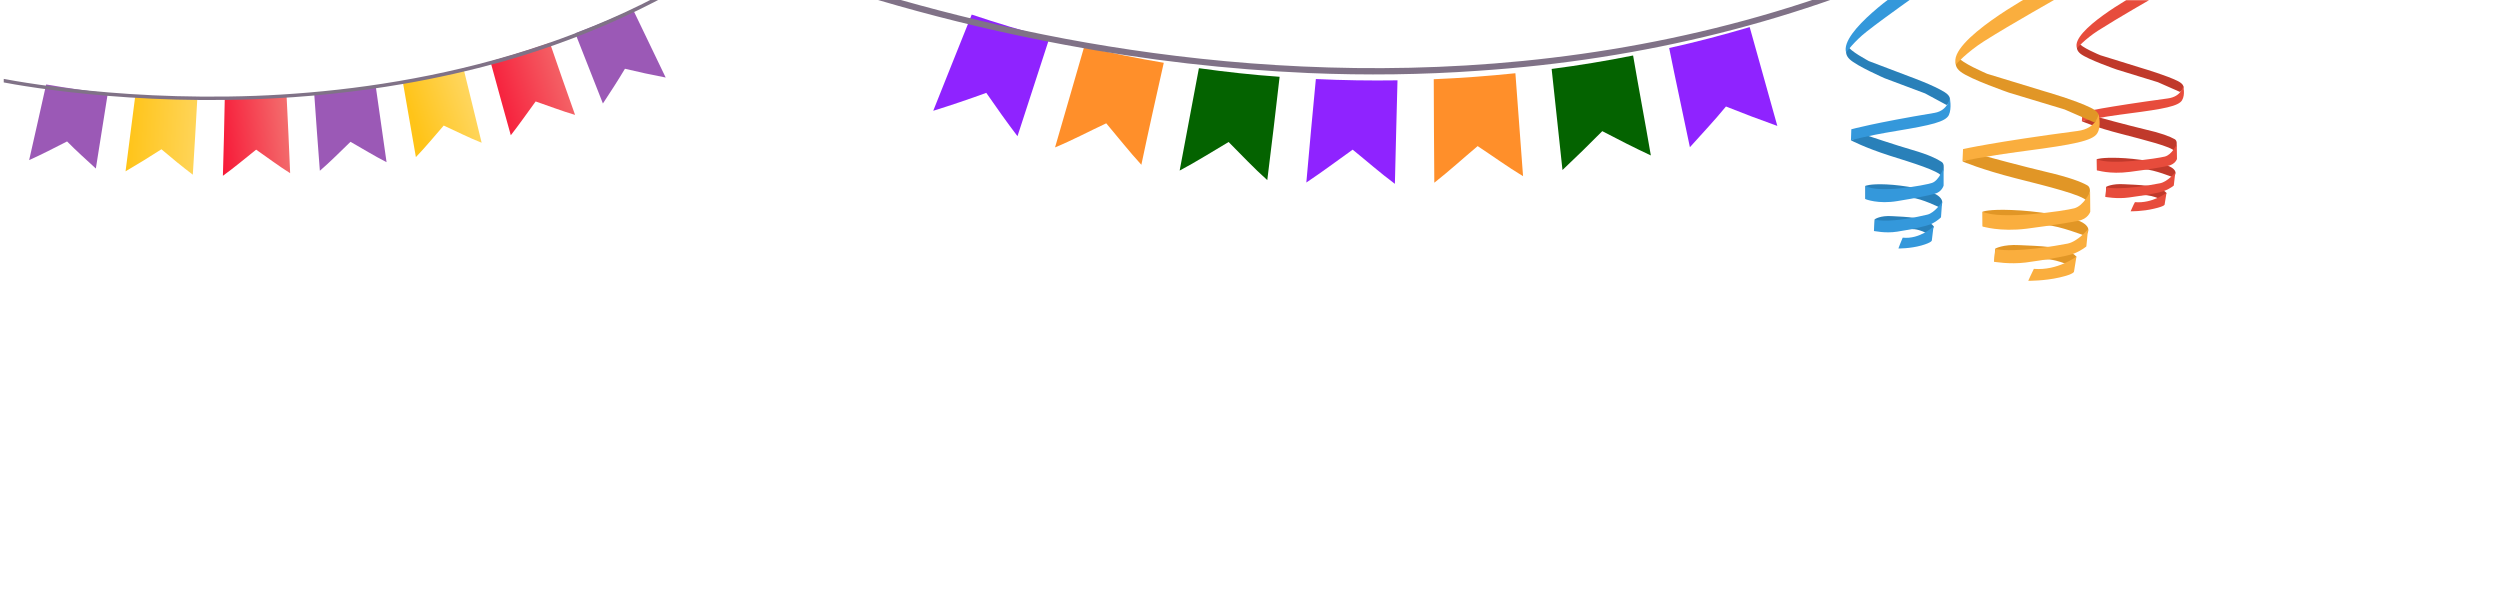
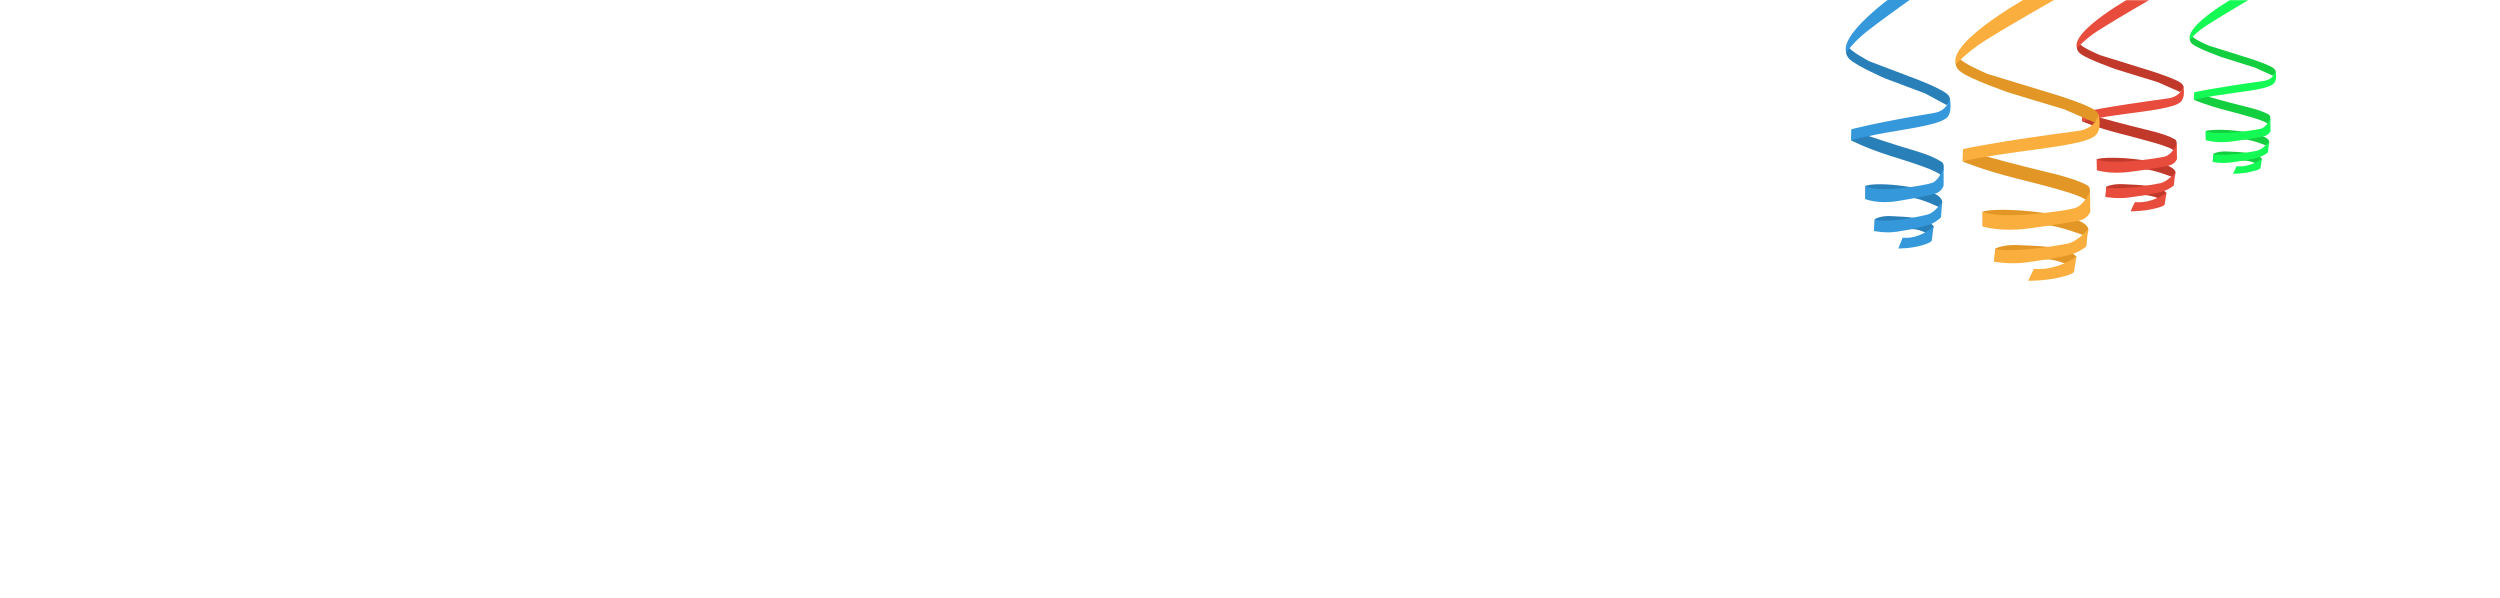
<svg xmlns="http://www.w3.org/2000/svg" xmlns:xlink="http://www.w3.org/1999/xlink" version="1.1" id="OBJECTS" x="0px" y="0px" viewBox="0 0 1338.1 319.8" style="enable-background:new 0 0 1338.1 319.8;" xml:space="preserve">
  <style type="text/css">
	.st0{clip-path:url(#SVGID_2_);}
- 	.st1{fill:#9B59B6;}
- 	.st2{fill:url(#SVGID_3_);}
- 	.st3{fill:url(#SVGID_4_);}
- 	.st4{fill:url(#SVGID_5_);}
- 	.st5{fill:url(#SVGID_6_);}
- 	.st6{fill:#807287;}
- 	.st7{fill:#8F23FF;}
- 	.st8{fill:#FF8F2A;}
- 	.st9{fill:#046300;}
- 	.st10{display:none;}
- 	.st11{display:inline;fill:url(#SVGID_7_);}
- 	.st12{display:inline;}
- 	.st13{fill:#2ECC71;}
- 	.st14{fill:url(#SVGID_8_);}
- 	.st15{display:inline;fill:url(#SVGID_9_);}
- 	.st16{display:inline;fill:#2ECC71;}
- 	.st17{display:inline;fill:url(#SVGID_10_);}
- 	.st18{fill:url(#SVGID_11_);}
- 	.st19{clip-path:url(#SVGID_13_);}
- 	.st20{fill:#C0392B;}
- 	.st21{fill:#E74C3C;}
- 	.st22{clip-path:url(#SVGID_15_);}
- 	.st23{fill:#2980B9;}
- 	.st24{fill:#3498DB;}
- 	.st25{clip-path:url(#SVGID_17_);}
- 	.st26{fill:#BDC3C7;}
- 	.st27{fill:#ECF0F1;}
- 	.st28{clip-path:url(#SVGID_19_);}
- 	.st29{fill:#27AE60;}
- 	.st30{clip-path:url(#SVGID_21_);}
- 	.st31{fill:#E19626;}
- 	.st32{fill:#FAAE3E;}
+ 	.st1{fill:#13CE3F;}
+ 	.st2{fill:#15F955;}
+ 	.st3{clip-path:url(#SVGID_4_);}
+ 	.st4{fill:#C0392B;}
+ 	.st5{fill:#E74C3C;}
+ 	.st6{clip-path:url(#SVGID_6_);}
+ 	.st7{fill:#2980B9;}
+ 	.st8{fill:#3498DB;}
+ 	.st9{display:none;}
+ 	.st10{display:inline;}
+ 	.st11{clip-path:url(#SVGID_8_);}
+ 	.st12{fill:#BDC3C7;}
+ 	.st13{fill:#ECF0F1;}
+ 	.st14{clip-path:url(#SVGID_10_);}
+ 	.st15{fill:#27AE60;}
+ 	.st16{fill:#2ECC71;}
+ 	.st17{clip-path:url(#SVGID_12_);}
+ 	.st18{fill:#E19626;}
+ 	.st19{fill:#FAAE3E;}
</style>
  <g>
    <g>
      <g>
        <g>
-           <defs>
-             <rect id="SVGID_1_" x="2" width="1336.1" height="319.8" />
-           </defs>
-           <clipPath id="SVGID_2_">
-             <use xlink:href="#SVGID_1_" style="overflow:visible;" />
-           </clipPath>
-           <g class="st0">
-             <g>
-               <path class="st1" d="M51.3,90.2c-5.3-4.9-10.4-9.4-15.4-14.5c-6.7,3.4-13.4,6.9-20.3,10c3.1-13.5,6.1-27.1,9.1-40.5        c11,1.9,22,3.5,33,4.7C55.6,63.5,53.4,76.6,51.3,90.2z" />
-               <g>
-                 <linearGradient id="SVGID_3_" gradientUnits="userSpaceOnUse" x1="457.607" y1="-148.427" x2="418.364" y2="-154.464" gradientTransform="matrix(1.0989 0.1797 0.2284 -1.0567 -356.0726 -166.2958)">
-                   <stop offset="0" style="stop-color:#FFD866" />
-                   <stop offset="1" style="stop-color:#FFC419" />
-                 </linearGradient>
-                 <path class="st2" d="M103.2,93.5c-5.8-4.4-11.4-9-16.8-13.6c-6.2,4-12.7,8-19.2,11.8C68.9,78,70.7,65,72.4,51.3         c11.1,0.9,22.1,1.4,33.2,1.7C104.9,66.7,104,79.8,103.2,93.5z" />
-               </g>
-               <g>
-                 <linearGradient id="SVGID_4_" gradientUnits="userSpaceOnUse" x1="494.007" y1="-140.045" x2="462.86" y2="-150.092" gradientTransform="matrix(1.0989 0.1797 0.2284 -1.0567 -356.0726 -166.2958)">
-                   <stop offset="0" style="stop-color:#F36D6D" />
-                   <stop offset="1" style="stop-color:#F71B39" />
-                 </linearGradient>
-                 <path class="st3" d="M155.3,92.7c-6.2-3.9-12.3-8.5-18.2-12.6c-5.8,4.6-11.7,9.6-17.8,14c0.4-14.3,0.8-28.1,1-41.2         c11.1-0.1,22.1-0.5,33.1-1.3C154.1,64.8,154.7,78.5,155.3,92.7z" />
-               </g>
-               <path class="st1" d="M206.9,86.8c-6.5-3.3-13.1-7.4-19.3-10.9c-5.3,5.1-10.7,10.6-16.4,15.5c-1.1-14.3-2.1-27.9-3-41        c11-1.1,22-2.5,32.9-4.3C203,59.2,204.9,72.7,206.9,86.8z" />
-               <linearGradient id="SVGID_5_" gradientUnits="userSpaceOnUse" x1="580.072" y1="-109.159" x2="551.999" y2="-125.201" gradientTransform="matrix(1.0989 0.1797 0.2284 -1.0567 -356.0726 -166.2958)">
-                 <stop offset="0" style="stop-color:#FFD866" />
-                 <stop offset="1" style="stop-color:#FFC419" />
-               </linearGradient>
-               <path class="st4" d="M257.8,76.4c-6.9-2.7-13.7-6.2-20.3-9.2c-4.8,5.5-9.7,11.5-14.9,16.9c-2.5-14.1-4.8-27.5-7-40.3        c10.9-2,21.7-4.4,32.5-7.1C251.1,49.3,254.5,62.5,257.8,76.4z" />
-               <linearGradient id="SVGID_6_" gradientUnits="userSpaceOnUse" x1="622.816" y1="-89.497" x2="586.606" y2="-108.607" gradientTransform="matrix(1.0989 0.1797 0.2284 -1.0567 -356.0726 -166.2958)">
-                 <stop offset="0" style="stop-color:#F36D6D" />
-                 <stop offset="1" style="stop-color:#F71B39" />
-               </linearGradient>
-               <path class="st5" d="M307.8,61.5c-7.2-2.1-14.3-4.9-21.1-7.2c-4.3,5.9-8.7,12.2-13.3,18.1c-3.8-13.7-7.5-26.9-10.9-39.5        c10.7-3,21.3-6.4,31.8-10C298.5,35.2,303,48,307.8,61.5z" />
-               <g>
-                 <path class="st1" d="M356.3,41.5c-7.4-1.4-14.7-3-21.8-4.7c-3.7,6.2-7.7,12.4-11.8,18.6c-5-12.7-9.8-24.9-14.8-37.6         c10.4-3.9,20.8-8.2,30.9-12.7C344.7,17.4,350.4,29.2,356.3,41.5z" />
-               </g>
-               <g>
-                 <path class="st6" d="M215.9,44.9c-25.5,4.4-51.9,7.2-79.2,8.2c-79.6,3-139-9.8-139.5-9.9l0.5-1.8c0.6,0.1,59.8,12.8,139,9.9         c73.1-2.8,178.8-19.9,267.1-85.8L405-33c-39.2,29.2-85,51.4-136.1,66C251.8,37.7,234,41.8,215.9,44.9z" />
-               </g>
-             </g>
-             <g>
-               <g>
-                 <path class="st7" d="M544.6,72.9c-5.8-7.6-11.3-15.4-16.7-23.2c-9.3,3.4-18.8,6.6-28.4,9.6c6.9-17.5,13.7-34.1,20.6-51.5         c13.8,4.6,27.6,8.8,41.6,12.5C555.9,38.1,550.3,55.2,544.6,72.9z" />
-               </g>
-               <g>
-                 <path class="st8" d="M610.9,88.2c-6.5-7.1-12.7-15-18.8-22.2c-9,4.2-18.2,9.1-27.4,12.9c5.5-18.8,10.6-36.7,15.6-53.9         c14.1,3.3,28.2,6.2,42.6,8.6C619,51,614.9,69.1,610.9,88.2z" />
-               </g>
-               <path class="st9" d="M678.3,96.4c-7.2-6.4-14-13.7-20.7-20.4c-8.5,5-17.3,10.6-26.2,15.3c3.6-19.1,7-37.3,10.3-54.8        c14.4,2,28.8,3.6,43.2,4.6C682.9,58.7,680.7,77.2,678.3,96.4z" />
-               <path class="st7" d="M746.6,98.4c-7.7-5.7-15.3-12.4-22.6-18.3c-8,5.7-16.4,12-24.8,17.6c1.7-19.3,3.4-37.7,5.1-55.4        c14.5,0.7,29.1,0.9,43.7,0.7C747.5,60.6,747.1,79.1,746.6,98.4z" />
-               <path class="st8" d="M815.2,94.3c-8.3-5-16.4-10.9-24.3-16.1c-7.5,6.3-15.3,13.4-23.2,19.6c-0.2-19.2-0.2-37.7-0.3-55.4        c14.6-0.6,29.2-1.7,43.7-3.2C812.4,56.8,813.8,75.1,815.2,94.3z" />
-               <g>
-                 <path class="st9" d="M883.6,83.2c-8.8-4.1-17.6-8.6-26-13c-6.9,7-14,13.9-21.3,20.8c-1.9-18.3-3.9-35.9-5.8-54.1         c14.6-1.9,29.2-4.3,43.6-7.2C877.2,47.8,880.5,65.1,883.6,83.2z" />
-               </g>
-               <g>
-                 <path class="st7" d="M951.3,67.4c-9.3-3.3-18.5-6.8-27.5-10.4c-6.2,7.6-12.6,14.3-19.3,21.8c-3.7-18-7.5-35.1-11.1-53.1         c14.5-3.2,28.9-7,43.1-11.2C941.4,32,946.3,49.7,951.3,67.4z" />
-               </g>
-               <g>
-                 <path class="st6" d="M700.5,39.1c-42.9-1.9-86.8-6.8-131-15.2C440.4-0.1,351.1-44,350.2-44.5l1.6-2.9c1,0.4,90,44,218.6,68.2         C689.1,43,866.8,52.7,1039.5-27.6l1.1,2.8C964.1,10.9,880,32,790.9,37.9C761.5,40,731.2,40.4,700.5,39.1z" />
-               </g>
-             </g>
-             <g class="st10">
-               <linearGradient id="SVGID_7_" gradientUnits="userSpaceOnUse" x1="432.956" y1="-213.131" x2="393.666" y2="-215.146" gradientTransform="matrix(1.0989 0.1797 0.2284 -1.0567 -356.0726 -166.2958)">
-                 <stop offset="0" style="stop-color:#F36D6D" />
-                 <stop offset="1" style="stop-color:#F71B39" />
-               </linearGradient>
-               <path class="st11" d="M64.7,160.6c-6.3-5.8-12.2-11-18-17c-7.8,4-15.7,8-23.9,11.8c3.6-15.8,7.2-31.7,10.8-47.5        c12.9,2.2,25.7,4.1,38.7,5.4C69.7,129.3,67.2,144.7,64.7,160.6z" />
-               <g class="st12">
-                 <path class="st13" d="M125.6,164.4c-6.8-5.2-13.3-10.5-19.8-16c-7.3,4.7-14.8,9.4-22.5,13.8c2-16,4.1-31.3,6.2-47.3         c13,1.1,26,1.7,38.9,2C127.5,133,126.5,148.4,125.6,164.4z" />
-               </g>
-               <g class="st12">
-                 <linearGradient id="SVGID_8_" gradientUnits="userSpaceOnUse" x1="540.524" y1="-199.559" x2="497.177" y2="-204.599" gradientTransform="matrix(1.0989 0.1797 0.2284 -1.0567 -356.0726 -166.2958)">
-                   <stop offset="0" style="stop-color:#FFD866" />
-                   <stop offset="1" style="stop-color:#FFC419" />
-                 </linearGradient>
-                 <path class="st14" d="M186.6,163.6c-7.3-4.6-14.4-9.9-21.4-14.8c-6.8,5.3-13.7,11.3-20.9,16.4c0.5-16.8,0.9-32.8,1.3-48.3         c13-0.1,25.9-0.6,38.9-1.5C185.1,130.8,185.8,146.8,186.6,163.6z" />
-               </g>
-               <linearGradient id="SVGID_9_" gradientUnits="userSpaceOnUse" x1="586.876" y1="-188.828" x2="546.577" y2="-189.836" gradientTransform="matrix(1.0989 0.1797 0.2284 -1.0567 -356.0726 -166.2958)">
-                 <stop offset="0" style="stop-color:#F36D6D" />
-                 <stop offset="1" style="stop-color:#F71B39" />
-               </linearGradient>
-               <path class="st15" d="M247,156.6c-7.7-3.9-15.3-8.6-22.6-12.8c-6.3,5.9-12.6,12.4-19.3,18.2c-1.2-16.7-2.4-32.7-3.5-48        c12.9-1.2,25.8-2.9,38.6-5C242.4,124.2,244.7,140.1,247,156.6z" />
-               <path class="st16" d="M306.8,144.4c-8-3.2-16.1-7.3-23.8-10.7c-5.7,6.4-11.5,13.4-17.5,19.8c-2.9-16.5-5.6-32.3-8.2-47.4        c12.8-2.4,25.4-5.2,38.1-8.4C298.9,112.6,302.8,128.1,306.8,144.4z" />
-               <linearGradient id="SVGID_10_" gradientUnits="userSpaceOnUse" x1="683.739" y1="-143.666" x2="645.424" y2="-153.748" gradientTransform="matrix(1.0989 0.1797 0.2284 -1.0567 -356.0726 -166.2958)">
-                 <stop offset="0" style="stop-color:#FFD866" />
-                 <stop offset="1" style="stop-color:#FFC419" />
-               </linearGradient>
-               <path class="st17" d="M365.3,126.9c-8.4-2.5-16.8-5.8-24.8-8.5c-5.1,6.8-10.2,14.4-15.7,21.1c-4.5-16.1-8.8-31.5-12.9-46.3        c12.5-3.5,25-7.4,37.2-11.6C354.3,96.1,359.7,111.1,365.3,126.9z" />
-               <g class="st12">
-                 <linearGradient id="SVGID_11_" gradientUnits="userSpaceOnUse" x1="721.888" y1="-118.467" x2="689.629" y2="-127.54" gradientTransform="matrix(1.0989 0.1797 0.2284 -1.0567 -356.0726 -166.2958)">
-                   <stop offset="0" style="stop-color:#F36D6D" />
-                   <stop offset="1" style="stop-color:#F71B39" />
-                 </linearGradient>
-                 <path class="st18" d="M422.2,103.6c-8.6-1.6-17.2-3.6-25.5-5.5c-4.4,7.3-9,14.5-13.7,21.8c-5.8-14.9-11.5-29.2-17.3-44.1         c12.2-4.6,24.3-9.6,36.2-14.9C408.6,75.3,415.4,89.1,422.2,103.6z" />
-               </g>
-               <g class="st12">
-                 <path class="st13" d="M477.3,76.5c-8.9-0.9-17.6-1.9-26.2-3.1c-3.7,7.6-7.7,14.5-11.8,22.2c-7.3-14.3-14.5-27.9-21.7-42.1         c11.8-5.7,23.5-11.8,34.9-18.2C460.7,48.9,469,62.7,477.3,76.5z" />
-               </g>
-               <g class="st12">
-                 <path class="st6" d="M268.6,101.7c-34.6,7.4-70.4,12.5-107.3,14.8c-107.5,7.3-187.4-9.6-188.2-9.7l0.7-2.6         c0.8,0.2,80.4,16.9,187.6,9.7c99-6.7,242.3-35.7,363.8-136.2l1.5,2.1C472.8,24.3,410.1,58.7,340.4,82         C317.4,89.8,293.4,96.3,268.6,101.7z" />
-               </g>
-             </g>
-           </g>
-         </g>
-       </g>
-     </g>
-     <g>
-       <g>
-         <g>
-           <defs>
-             <rect id="SVGID_12_" x="552.7" y="0.1" width="913.3" height="170.7" />
-           </defs>
-           <clipPath id="SVGID_13_">
-             <use xlink:href="#SVGID_12_" style="overflow:visible;" />
-           </clipPath>
-           <g class="st19">
-             <g>
-               <path class="st20" d="M1112.7,22.8c0,0-2.9,3,0.9,6s19.3,8.4,19.3,8.4L1155,44l11.8,5.2c0,0,4.9-2.7-1.1-5.8        c-6-3-18.5-6.7-18.5-6.7l-22.9-7.1C1124.2,29.6,1113.1,25,1112.7,22.8z" />
-               <path class="st20" d="M1114.3,64.9c0,0,7.4,3.3,21.2,6.8c12.6,3.3,26.8,6.8,28.4,9.2c0,0,2.6-4.9,0.1-6.4        c-2.5-1.4-7.2-3.3-16.1-5.3c-8.8-2.1-24.7-6.4-25.7-6.7C1120.4,62.5,1114.3,64.9,1114.3,64.9z" />
-               <path class="st20" d="M1122.3,85.2c0,0,2.4-1,11.6-0.7s23.9,2.4,28.3,5.1s0.9,5.3,0.9,5.3s-10.1-4.1-15.3-4.3        c-5.1-0.3-25.4,0.5-25.4,0.5L1122.3,85.2z" />
-               <g>
-                 <path class="st21" d="M1165.1,77.1c0,0-2.5,5.7-6.4,6.7s-29.4,4.8-36.4,1.4v5.9c0,0,6.9,2.3,17.6,0.9         c10.8-1.4,16.5-2.4,20.4-3.2c4-0.8,4.9-3.7,4.9-3.7L1165.1,77.1z" />
-               </g>
-               <path class="st20" d="M1127.3,100c0,0,3-1.8,9.6-1.4s19.1,0.3,22.7,4.7c-1,2.5-4.2,2.9-4.2,2.9s-2.9-1.3-6.3-1.7        c-3.3-0.4-22.1,0.8-22.1,0.8L1127.3,100z" />
-               <g>
-                 <path class="st21" d="M1164.3,92.3c0,0-4.1,5-8.2,5.8s-20.8,3.8-28.7,2.2c-0.1,1.8-0.5,5.1-0.5,5.1s6.2,1.2,12.6,0.3         s16.1-2.3,19.1-3.6c3.1-1.2,4.9-2.8,4.9-2.8L1164.3,92.3z" />
-               </g>
-               <g>
-                 <path class="st21" d="M1159.6,103.2c0,0-7.5,5.8-16.9,5c-0.8,1.4-2.3,4.9-2.3,4.9s6.4,0.1,12.5-1.4c6.2-1.4,5.7-2.3,5.7-2.3         L1159.6,103.2z" />
-               </g>
-               <g>
-                 <path class="st21" d="M1168.5,45.9c0,0-0.6,5.8-8.3,6.8c-33.3,4.5-45.6,7.3-45.6,7.3l-0.3,4.9c0,0,6.8-1.8,25.4-4.2         s26.3-3.9,28.2-7C1169.8,50.6,1168.5,45.9,1168.5,45.9z" />
-               </g>
-               <g>
-                 <path class="st21" d="M1122.8,16.5c11.1-7.1,28.9-17.2,32.1-19.1h-12.2c0,0-34.7,19-31,28.4         C1111.6,25.8,1116.3,20.7,1122.8,16.5z" />
-               </g>
-             </g>
-           </g>
-         </g>
-       </g>
-     </g>
-     <g>
-       <g>
-         <g>
-           <defs>
-             <rect id="SVGID_14_" x="302" width="1504" height="319.8" />
-           </defs>
-           <clipPath id="SVGID_15_">
-             <use xlink:href="#SVGID_14_" style="overflow:visible;" />
-           </clipPath>
-           <g class="st22">
-             <g>
-               <path class="st23" d="M989.1,24.5c0,0-2.8,3.7,0.9,7.2c3.7,3.6,18.8,10.2,18.8,10.2l21.6,8.1l11.5,6.2c0,0,4.7-3.3-1.1-6.9        c-5.9-3.7-18.1-8.1-18.1-8.1l-22.4-8.5C1000.4,32.7,989.6,27.1,989.1,24.5z" />
-               <path class="st23" d="M990.7,75.1c0,0,7.3,3.9,20.7,8.2c12.4,3.9,26.2,8.1,27.8,11c0,0,2.6-5.9,0.1-7.6s-7-3.9-15.6-6.4        c-8.7-2.5-24.1-7.7-25.1-8C996.6,72.2,990.7,75.1,990.7,75.1z" />
-               <path class="st23" d="M998.4,99.5c0,0,2.4-1.2,11.3-0.8c8.9,0.4,23.4,2.8,27.7,6.1c4.3,3.3,0.9,6.3,0.9,6.3s-9.9-4.9-15-5.2        c-5.1-0.3-24.9,0.6-24.9,0.6V99.5z" />
-               <g>
-                 <path class="st24" d="M1040.3,89.8c0,0-2.4,6.8-6.2,8.1c-3.8,1.3-28.7,5.8-35.6,1.6v7.1c0,0,6.8,2.8,17.2,1         c10.5-1.7,16.1-2.9,19.9-3.9s4.7-4.4,4.7-4.4V89.8z" />
-               </g>
-               <path class="st23" d="M1003.4,117.4c0,0,2.9-2.2,9.5-1.7c6.5,0.4,18.6,0.4,22.2,5.6c-1,3-4.2,3.4-4.2,3.4s-2.8-1.6-6.1-2        c-3.3-0.4-21.6,1-21.6,1L1003.4,117.4z" />
-               <g>
-                 <path class="st24" d="M1039.5,108c0,0-3.9,6-8,6.9c-4.1,1-20.3,4.6-28,2.6c-0.1,2.2-0.5,6.1-0.5,6.1s6,1.4,12.4,0.4         s15.6-2.8,18.7-4.3c3-1.5,4.8-3.4,4.8-3.4L1039.5,108z" />
-               </g>
-               <g>
-                 <path class="st24" d="M1034.9,121.2c0,0-7.3,7-16.5,6c-0.8,1.7-2.3,5.8-2.3,5.8s6.2,0.1,12.3-1.6c6-1.7,5.6-2.8,5.6-2.8         L1034.9,121.2z" />
-               </g>
-               <g>
-                 <path class="st24" d="M1043.6,52.2c0,0-0.7,6.9-8.1,8.2c-32.5,5.4-44.6,8.8-44.6,8.8l-0.2,5.9c0,0,6.6-2.1,24.8-5.1         c18.1-3,25.8-4.8,27.6-8.4C1044.8,57.9,1043.6,52.2,1043.6,52.2z" />
-               </g>
-               <g>
-                 <path class="st24" d="M999,17c10.8-8.5,28.3-20.6,31.4-23h-11.9c0,0-33.8,22.8-30.4,34.1C988.1,28.1,992.6,22,999,17z" />
-               </g>
-             </g>
-           </g>
-         </g>
-       </g>
-     </g>
-     <g class="st10">
-       <g class="st12">
-         <g>
-           <defs>
-             <rect id="SVGID_16_" x="2" width="1336.1" height="319.8" />
-           </defs>
-           <clipPath id="SVGID_17_">
-             <use xlink:href="#SVGID_16_" style="overflow:visible;" />
-           </clipPath>
-           <g class="st25">
-             <g>
-               <path class="st26" d="M767.4,22.8c0,0-2.4,3.4,0.7,6.8c3.1,3.4,15.9,9.6,15.9,9.6l18.2,7.7l9.7,5.8c0,0,4-3.1-0.9-6.5        s-15.3-7.6-15.3-7.6l-18.9-8C776.9,30.5,767.8,25.2,767.4,22.8z" />
-               <path class="st26" d="M768.7,70.4c0,0,6.1,3.7,17.4,7.7c10.4,3.7,22.1,7.7,23.4,10.4c0,0,2.2-5.6,0.1-7.2        c-2.1-1.6-5.9-3.7-13.2-6.1s-20.3-7.2-21.1-7.6C773.8,67.7,768.7,70.4,768.7,70.4z" />
-               <path class="st26" d="M775.3,93.4c0,0,2-1.1,9.5-0.8c7.5,0.4,19.7,2.7,23.3,5.8c3.6,3.1,0.7,6,0.7,6s-8.3-4.6-12.6-4.9        c-4.2-0.3-20.9,0.6-20.9,0.6V93.4z" />
-               <g>
-                 <path class="st27" d="M810.5,84.2c0,0-2,6.4-5.2,7.6s-24.2,5.5-30,1.5v6.7c0,0,5.7,2.6,14.5,1c8.9-1.6,13.6-2.7,16.8-3.6         c3.3-0.9,4-4.2,4-4.2L810.5,84.2z" />
-               </g>
-               <path class="st26" d="M779.5,110.2c0,0,2.5-2,7.9-1.6c5.5,0.4,15.7,0.4,18.7,5.3c-0.8,2.8-3.5,3.2-3.5,3.2s-2.4-1.5-5.2-1.9        s-18.2,0.9-18.2,0.9L779.5,110.2z" />
-               <g>
-                 <path class="st27" d="M809.9,101.3c0,0-3.4,5.6-6.8,6.5c-3.4,0.9-17.1,4.3-23.6,2.5c-0.1,2-0.4,5.8-0.4,5.8s5,1.3,10.4,0.4         c5.4-1,13.2-2.7,15.8-4.1s4-3.2,4-3.2L809.9,101.3z" />
-               </g>
-               <g>
-                 <path class="st27" d="M806,113.8c0,0-6.2,6.6-13.9,5.6c-0.6,1.6-1.9,5.5-1.9,5.5s5.3,0.1,10.3-1.5s4.7-2.7,4.7-2.7L806,113.8         z" />
-               </g>
-               <g>
-                 <path class="st27" d="M813.3,48.8c0,0-0.5,6.5-6.9,7.7c-27.4,5-37.5,8.3-37.5,8.3l-0.2,5.6c0,0,5.6-2,20.9-4.8         c15.3-2.8,21.7-4.5,23.2-7.9C814.4,54.2,813.3,48.8,813.3,48.8z" />
-               </g>
-               <g>
-                 <path class="st27" d="M775.7,15.6c9.1-8,23.8-19.4,26.4-21.6H792c0,0-28.5,21.5-25.5,32.2C766.5,26.2,770.4,20.4,775.7,15.6z         " />
-               </g>
-             </g>
-           </g>
-         </g>
-       </g>
-     </g>
-     <g class="st10">
-       <g class="st12">
-         <g>
-           <defs>
-             <rect id="SVGID_18_" x="2" width="1336.1" height="319.8" />
-           </defs>
-           <clipPath id="SVGID_19_">
-             <use xlink:href="#SVGID_18_" style="overflow:visible;" />
-           </clipPath>
-           <g class="st28">
-             <g>
-               <path class="st29" d="M688.6,31.7c0,0-3.4,4.5,1,9c4.4,4.4,22.8,12.6,22.8,12.6l26.2,10.1l13.9,7.7c0,0,5.8-4.1-1.3-8.6        s-21.9-10-21.9-10L702.2,42C702.3,41.9,689.2,35,688.6,31.7z" />
-               <path class="st29" d="M690.6,94.2c0,0,8.8,4.8,25.1,10.1c14.9,4.8,31.7,10,33.7,13.6c0,0,3.1-7.3,0.1-9.4s-8.5-4.8-19-7.9        s-29.2-9.5-30.4-9.9C697.8,90.7,690.6,94.2,690.6,94.2z" />
-               <path class="st29" d="M700.1,124.4c0,0,2.8-1.5,13.6-1s28.3,3.5,33.5,7.6c5.2,4.1,1,7.8,1,7.8s-12-6-18.1-6.4        s-30.1,0.7-30.1,0.7L700.1,124.4L700.1,124.4z" />
-               <g>
-                 <path class="st13" d="M750.7,112.4c0,0-2.9,8.4-7.5,10s-34.8,7.2-43.1,2v8.8c0,0,8.2,3.4,20.9,1.3         c12.8-2.1,19.5-3.6,24.2-4.8s5.8-5.5,5.8-5.5L750.7,112.4z" />
-               </g>
-               <path class="st29" d="M706,146.5c0,0,3.6-2.7,11.4-2.1c7.9,0.6,22.5,0.5,26.8,6.9c-1.2,3.7-5,4.2-5,4.2s-3.4-1.9-7.4-2.5        s-26.2,1.2-26.2,1.2L706,146.5z" />
-               <g>
-                 <path class="st13" d="M749.8,134.8c0,0-4.8,7.4-9.7,8.6c-4.9,1.2-24.6,5.6-34,3.2c-0.1,2.7-0.6,7.6-0.6,7.6s7.3,1.8,15,0.5         s19-3.5,22.7-5.4c3.7-1.8,5.8-4.2,5.8-4.2L749.8,134.8z" />
-               </g>
-               <g>
-                 <path class="st13" d="M744.2,151.2c0,0-8.9,8.7-20,7.4c-0.9,2.1-2.7,7.2-2.7,7.2s7.6,0.1,14.8-2c7.3-2.1,6.8-3.5,6.8-3.5         L744.2,151.2z" />
-               </g>
-               <g>
-                 <path class="st13" d="M754.7,66c0,0-0.8,8.5-9.9,10.1c-39.4,6.6-54,10.9-54,10.9l-0.3,7.3c0,0,8.1-2.6,30.1-6.3         c22-3.7,31.2-5.9,33.4-10.4C756.3,73,754.7,66,754.7,66z" />
-               </g>
-               <g>
-                 <path class="st13" d="M700.6,22.4c13.1-10.6,34.3-25.5,38-28.4h-14.5c0,0-41,28.2-36.8,42.2         C687.4,36.2,692.9,28.6,700.6,22.4z" />
-               </g>
-             </g>
-           </g>
-         </g>
-       </g>
-     </g>
-     <g>
-       <g>
-         <g>
-           <defs>
-             <rect id="SVGID_20_" x="546.4" width="1305.6" height="205.8" />
-           </defs>
-           <clipPath id="SVGID_21_">
-             <use xlink:href="#SVGID_20_" style="overflow:visible;" />
-           </clipPath>
-           <g class="st30">
-             <g>
-               <path class="st31" d="M1048.2,30.4c0,0-3.9,4.1,1.2,8c5.1,4,25.9,11.2,25.9,11.2l29.8,9l15.8,6.9c0,0,6.5-3.6-1.6-7.7        s-24.9-8.9-24.9-8.9l-30.8-9.4C1063.7,39.5,1048.9,33.3,1048.2,30.4z" />
-               <path class="st31" d="M1050.4,86.4c0,0,10,4.3,28.4,9c17,4.3,36.1,9,38.2,12.2c0,0,3.5-6.5,0.2-8.4s-9.7-4.3-21.6-7.1        c-11.9-2.8-33.2-8.5-34.5-8.9C1058.6,83.1,1050.4,86.4,1050.4,86.4z" />
-               <path class="st31" d="M1061.2,113.3c0,0,3.2-1.4,15.5-0.9c12.3,0.4,32.1,3.2,38.1,6.8c5.9,3.6,1.2,7,1.2,7s-13.7-5.3-20.5-5.7        c-6.9-0.3-34.2,0.6-34.2,0.6L1061.2,113.3L1061.2,113.3z" />
-               <g>
-                 <path class="st32" d="M1118.7,102.6c0,0-3.3,7.5-8.5,8.9s-39.5,6.4-49.1,1.8v7.9c0,0,9.3,3,23.7,1.2         c14.5-1.9,22.2-3.2,27.5-4.2c5.4-1,6.5-4.9,6.5-4.9L1118.7,102.6z" />
-               </g>
-               <path class="st31" d="M1067.9,133.1c0,0,4-2.4,13-1.9c8.9,0.5,25.6,0.4,30.5,6.2c-1.4,3.3-5.8,3.8-5.8,3.8s-3.9-1.7-8.4-2.3        c-4.6-0.5-29.8,1.1-29.8,1.1L1067.9,133.1z" />
-               <g>
-                 <path class="st32" d="M1117.6,122.7c0,0-5.5,6.6-11,7.7c-5.6,1.1-27.9,5-38.6,2.9c-0.2,2.4-0.7,6.8-0.7,6.8s8.2,1.5,17,0.4         c8.8-1.2,21.6-3.2,25.8-4.8c4.2-1.7,6.6-3.8,6.6-3.8L1117.6,122.7z" />
-               </g>
-               <g>
-                 <path class="st32" d="M1111.4,137.3c0,0-10.1,7.7-22.8,6.6c-1,1.9-3,6.4-3,6.4s8.6,0.1,16.8-1.8c8.2-1.9,7.7-3.2,7.7-3.2         L1111.4,137.3z" />
-               </g>
-               <g>
-                 <path class="st32" d="M1123.2,61.1c0,0-0.9,7.7-11.2,9c-44.8,5.9-61.3,9.7-61.3,9.7l-0.3,6.5c0,0,9.2-2.3,34.2-5.6         c25-3.3,35.4-5.3,37.9-9.3C1125,67.4,1123.2,61.1,1123.2,61.1z" />
-               </g>
-               <g>
-                 <path class="st32" d="M1061.9,22.1c15-9.5,38.9-22.8,43.2-25.4h-16.5c0,0-46.5,25.2-41.7,37.8         C1046.8,34.4,1053.1,27.7,1061.9,22.1z" />
+           <g>
+             <defs>
+               <rect id="SVGID_1_" x="721" y="0.1" width="737" height="140.4" />
+             </defs>
+             <clipPath id="SVGID_2_">
+               <use xlink:href="#SVGID_1_" style="overflow:visible;" />
+             </clipPath>
+             <g class="st0">
+               <g>
+                 <path class="st1" d="M1172.9,18.8c0,0-2.3,2.5,0.7,4.9s15.6,6.9,15.6,6.9l17.8,5.6l9.5,4.3c0,0,4-2.2-0.9-4.8         c-4.8-2.5-14.9-5.5-14.9-5.5l-18.5-5.8C1182.2,24.4,1173.2,20.6,1172.9,18.8z" />
+                 <path class="st1" d="M1174.2,53.4c0,0,6,2.7,17.1,5.6c10.2,2.7,21.6,5.6,22.9,7.6c0,0,2.1-4,0.1-5.3c-2-1.2-5.8-2.7-13-4.4         c-7.1-1.7-19.9-5.3-20.7-5.5C1179.1,51.4,1174.2,53.4,1174.2,53.4z" />
+                 <path class="st1" d="M1180.6,70.1c0,0,1.9-0.8,9.4-0.6c7.4,0.2,19.3,2,22.8,4.2c3.6,2.2,0.7,4.4,0.7,4.4s-8.2-3.4-12.3-3.5         c-4.1-0.2-20.5,0.4-20.5,0.4L1180.6,70.1z" />
+                 <g>
+                   <path class="st2" d="M1215.2,63.4c0,0-2,4.7-5.2,5.5c-3.1,0.8-23.7,3.9-29.4,1.2v4.9c0,0,5.6,1.9,14.2,0.7          c8.7-1.2,13.3-2,16.5-2.6c3.2-0.7,4-3,4-3L1215.2,63.4z" />
+                 </g>
+                 <path class="st1" d="M1184.7,82.3c0,0,2.4-1.5,7.7-1.2s15.4,0.2,18.3,3.9c-0.8,2.1-3.4,2.4-3.4,2.4s-2.3-1.1-5.1-1.4         c-2.7-0.3-17.8,0.7-17.8,0.7L1184.7,82.3z" />
+                 <g>
+                   <path class="st2" d="M1214.5,75.9c0,0-3.3,4.1-6.6,4.8c-3.3,0.7-16.8,3.1-23.2,1.8c-0.1,1.5-0.4,4.2-0.4,4.2s5,1,10.2,0.2          c5.2-0.7,13-1.9,15.4-3c2.5-1,4-2.3,4-2.3L1214.5,75.9z" />
+                 </g>
+                 <g>
+                   <path class="st2" d="M1210.7,84.9c0,0-6.1,4.8-13.6,4.1c-0.6,1.2-1.9,4-1.9,4s5.2,0.1,10.1-1.2c5-1.2,4.6-1.9,4.6-1.9          L1210.7,84.9z" />
+                 </g>
+                 <g>
+                   <path class="st2" d="M1217.9,37.8c0,0-0.5,4.8-6.7,5.6c-26.9,3.7-36.8,6-36.8,6l-0.2,4c0,0,5.5-1.5,20.5-3.5          c15-2,21.2-3.2,22.8-5.8C1219,41.6,1217.9,37.8,1217.9,37.8z" />
+                 </g>
+                 <g>
+                   <path class="st2" d="M1181.1,13.6c9-5.8,23.3-14.1,25.9-15.7h-9.8c0,0-28,15.6-25,23.4C1172,21.2,1175.8,17,1181.1,13.6z" />
+                 </g>
+               </g>
+             </g>
+           </g>
+         </g>
+       </g>
+     </g>
+     <g>
+       <g>
+         <g>
+           <g>
+             <defs>
+               <rect id="SVGID_3_" x="552.7" y="0.1" width="913.3" height="170.7" />
+             </defs>
+             <clipPath id="SVGID_4_">
+               <use xlink:href="#SVGID_3_" style="overflow:visible;" />
+             </clipPath>
+             <g class="st3">
+               <g>
+                 <path class="st4" d="M1112.7,22.8c0,0-2.9,3,0.9,6s19.3,8.4,19.3,8.4L1155,44l11.8,5.2c0,0,4.9-2.7-1.1-5.8         c-6-3-18.5-6.7-18.5-6.7l-22.9-7.1C1124.2,29.6,1113.1,25,1112.7,22.8z" />
+                 <path class="st4" d="M1114.3,64.9c0,0,7.4,3.3,21.2,6.8c12.6,3.3,26.8,6.8,28.4,9.2c0,0,2.6-4.9,0.1-6.4         c-2.5-1.4-7.2-3.3-16.1-5.3c-8.8-2.1-24.7-6.4-25.7-6.7C1120.4,62.5,1114.3,64.9,1114.3,64.9z" />
+                 <path class="st4" d="M1122.3,85.2c0,0,2.4-1,11.6-0.7s23.9,2.4,28.3,5.1s0.9,5.3,0.9,5.3s-10.1-4.1-15.3-4.3         c-5.1-0.3-25.4,0.5-25.4,0.5L1122.3,85.2z" />
+                 <g>
+                   <path class="st5" d="M1165.1,77.1c0,0-2.5,5.7-6.4,6.7s-29.4,4.8-36.4,1.4v5.9c0,0,6.9,2.3,17.6,0.9          c10.8-1.4,16.5-2.4,20.4-3.2c4-0.8,4.9-3.7,4.9-3.7L1165.1,77.1z" />
+                 </g>
+                 <path class="st4" d="M1127.3,100c0,0,3-1.8,9.6-1.4s19.1,0.3,22.7,4.7c-1,2.5-4.2,2.9-4.2,2.9s-2.9-1.3-6.3-1.7         c-3.3-0.4-22.1,0.8-22.1,0.8L1127.3,100z" />
+                 <g>
+                   <path class="st5" d="M1164.3,92.3c0,0-4.1,5-8.2,5.8s-20.8,3.8-28.7,2.2c-0.1,1.8-0.5,5.1-0.5,5.1s6.2,1.2,12.6,0.3          s16.1-2.3,19.1-3.6c3.1-1.2,4.9-2.8,4.9-2.8L1164.3,92.3z" />
+                 </g>
+                 <g>
+                   <path class="st5" d="M1159.6,103.2c0,0-7.5,5.8-16.9,5c-0.8,1.4-2.3,4.9-2.3,4.9s6.4,0.1,12.5-1.4c6.2-1.4,5.7-2.3,5.7-2.3          L1159.6,103.2z" />
+                 </g>
+                 <g>
+                   <path class="st5" d="M1168.5,45.9c0,0-0.6,5.8-8.3,6.8c-33.3,4.5-45.6,7.3-45.6,7.3l-0.3,4.9c0,0,6.8-1.8,25.4-4.2          s26.3-3.9,28.2-7C1169.8,50.6,1168.5,45.9,1168.5,45.9z" />
+                 </g>
+                 <g>
+                   <path class="st5" d="M1122.8,16.5c11.1-7.1,28.9-17.2,32.1-19.1h-12.2c0,0-34.7,19-31,28.4          C1111.6,25.8,1116.3,20.7,1122.8,16.5z" />
+                 </g>
+               </g>
+             </g>
+           </g>
+         </g>
+       </g>
+     </g>
+     <g>
+       <g>
+         <g>
+           <g>
+             <defs>
+               <rect id="SVGID_5_" x="302" width="1504" height="319.8" />
+             </defs>
+             <clipPath id="SVGID_6_">
+               <use xlink:href="#SVGID_5_" style="overflow:visible;" />
+             </clipPath>
+             <g class="st6">
+               <g>
+                 <path class="st7" d="M989.1,24.5c0,0-2.8,3.7,0.9,7.2c3.7,3.6,18.8,10.2,18.8,10.2l21.6,8.1l11.5,6.2c0,0,4.7-3.3-1.1-6.9         c-5.9-3.7-18.1-8.1-18.1-8.1l-22.4-8.5C1000.4,32.7,989.6,27.1,989.1,24.5z" />
+                 <path class="st7" d="M990.7,75.1c0,0,7.3,3.9,20.7,8.2c12.4,3.9,26.2,8.1,27.8,11c0,0,2.6-5.9,0.1-7.6s-7-3.9-15.6-6.4         c-8.7-2.5-24.1-7.7-25.1-8C996.6,72.2,990.7,75.1,990.7,75.1z" />
+                 <path class="st7" d="M998.4,99.5c0,0,2.4-1.2,11.3-0.8c8.9,0.4,23.4,2.8,27.7,6.1c4.3,3.3,0.9,6.3,0.9,6.3s-9.9-4.9-15-5.2         c-5.1-0.3-24.9,0.6-24.9,0.6V99.5z" />
+                 <g>
+                   <path class="st8" d="M1040.3,89.8c0,0-2.4,6.8-6.2,8.1c-3.8,1.3-28.7,5.8-35.6,1.6v7.1c0,0,6.8,2.8,17.2,1          c10.5-1.7,16.1-2.9,19.9-3.9s4.7-4.4,4.7-4.4V89.8z" />
+                 </g>
+                 <path class="st7" d="M1003.4,117.4c0,0,2.9-2.2,9.5-1.7c6.5,0.4,18.6,0.4,22.2,5.6c-1,3-4.2,3.4-4.2,3.4s-2.8-1.6-6.1-2         c-3.3-0.4-21.6,1-21.6,1L1003.4,117.4z" />
+                 <g>
+                   <path class="st8" d="M1039.5,108c0,0-3.9,6-8,6.9c-4.1,1-20.3,4.6-28,2.6c-0.1,2.2-0.5,6.1-0.5,6.1s6,1.4,12.4,0.4          s15.6-2.8,18.7-4.3c3-1.5,4.8-3.4,4.8-3.4L1039.5,108z" />
+                 </g>
+                 <g>
+                   <path class="st8" d="M1034.9,121.2c0,0-7.3,7-16.5,6c-0.8,1.7-2.3,5.8-2.3,5.8s6.2,0.1,12.3-1.6c6-1.7,5.6-2.8,5.6-2.8          L1034.9,121.2z" />
+                 </g>
+                 <g>
+                   <path class="st8" d="M1043.6,52.2c0,0-0.7,6.9-8.1,8.2c-32.5,5.4-44.6,8.8-44.6,8.8l-0.2,5.9c0,0,6.6-2.1,24.8-5.1          c18.1-3,25.8-4.8,27.6-8.4C1044.8,57.9,1043.6,52.2,1043.6,52.2z" />
+                 </g>
+                 <g>
+                   <path class="st8" d="M999,17c10.8-8.5,28.3-20.6,31.4-23h-11.9c0,0-33.8,22.8-30.4,34.1C988.1,28.1,992.6,22,999,17z" />
+                 </g>
+               </g>
+             </g>
+           </g>
+         </g>
+       </g>
+     </g>
+     <g class="st9">
+       <g class="st10">
+         <g>
+           <g>
+             <defs>
+               <rect id="SVGID_7_" x="2" width="1336.1" height="319.8" />
+             </defs>
+             <clipPath id="SVGID_8_">
+               <use xlink:href="#SVGID_7_" style="overflow:visible;" />
+             </clipPath>
+             <g class="st11">
+               <g>
+                 <path class="st12" d="M767.4,22.8c0,0-2.4,3.4,0.7,6.8c3.1,3.4,15.9,9.6,15.9,9.6l18.2,7.7l9.7,5.8c0,0,4-3.1-0.9-6.5         s-15.3-7.6-15.3-7.6l-18.9-8C776.9,30.5,767.8,25.2,767.4,22.8z" />
+                 <path class="st12" d="M768.7,70.4c0,0,6.1,3.7,17.4,7.7c10.4,3.7,22.1,7.7,23.4,10.4c0,0,2.2-5.6,0.1-7.2         c-2.1-1.6-5.9-3.7-13.2-6.1s-20.3-7.2-21.1-7.6C773.8,67.7,768.7,70.4,768.7,70.4z" />
+                 <path class="st12" d="M775.3,93.4c0,0,2-1.1,9.5-0.8c7.5,0.4,19.7,2.7,23.3,5.8c3.6,3.1,0.7,6,0.7,6s-8.3-4.6-12.6-4.9         c-4.2-0.3-20.9,0.6-20.9,0.6V93.4z" />
+                 <g>
+                   <path class="st13" d="M810.5,84.2c0,0-2,6.4-5.2,7.6s-24.2,5.5-30,1.5v6.7c0,0,5.7,2.6,14.5,1c8.9-1.6,13.6-2.7,16.8-3.6          c3.3-0.9,4-4.2,4-4.2L810.5,84.2z" />
+                 </g>
+                 <path class="st12" d="M779.5,110.2c0,0,2.5-2,7.9-1.6c5.5,0.4,15.7,0.4,18.7,5.3c-0.8,2.8-3.5,3.2-3.5,3.2s-2.4-1.5-5.2-1.9         s-18.2,0.9-18.2,0.9L779.5,110.2z" />
+                 <g>
+                   <path class="st13" d="M809.9,101.3c0,0-3.4,5.6-6.8,6.5c-3.4,0.9-17.1,4.3-23.6,2.5c-0.1,2-0.4,5.8-0.4,5.8s5,1.3,10.4,0.4          c5.4-1,13.2-2.7,15.8-4.1s4-3.2,4-3.2L809.9,101.3z" />
+                 </g>
+                 <g>
+                   <path class="st13" d="M806,113.8c0,0-6.2,6.6-13.9,5.6c-0.6,1.6-1.9,5.5-1.9,5.5s5.3,0.1,10.3-1.5s4.7-2.7,4.7-2.7          L806,113.8z" />
+                 </g>
+                 <g>
+                   <path class="st13" d="M813.3,48.8c0,0-0.5,6.5-6.9,7.7c-27.4,5-37.5,8.3-37.5,8.3l-0.2,5.6c0,0,5.6-2,20.9-4.8          c15.3-2.8,21.7-4.5,23.2-7.9C814.4,54.2,813.3,48.8,813.3,48.8z" />
+                 </g>
+                 <g>
+                   <path class="st13" d="M775.7,15.6c9.1-8,23.8-19.4,26.4-21.6H792c0,0-28.5,21.5-25.5,32.2C766.5,26.2,770.4,20.4,775.7,15.6          z" />
+                 </g>
+               </g>
+             </g>
+           </g>
+         </g>
+       </g>
+     </g>
+     <g class="st9">
+       <g class="st10">
+         <g>
+           <g>
+             <defs>
+               <rect id="SVGID_9_" x="2" width="1336.1" height="319.8" />
+             </defs>
+             <clipPath id="SVGID_10_">
+               <use xlink:href="#SVGID_9_" style="overflow:visible;" />
+             </clipPath>
+             <g class="st14">
+               <g>
+                 <path class="st15" d="M688.6,31.7c0,0-3.4,4.5,1,9c4.4,4.4,22.8,12.6,22.8,12.6l26.2,10.1l13.9,7.7c0,0,5.8-4.1-1.3-8.6         s-21.9-10-21.9-10L702.2,42C702.3,41.9,689.2,35,688.6,31.7z" />
+                 <path class="st15" d="M690.6,94.2c0,0,8.8,4.8,25.1,10.1c14.9,4.8,31.7,10,33.7,13.6c0,0,3.1-7.3,0.1-9.4s-8.5-4.8-19-7.9         s-29.2-9.5-30.4-9.9C697.8,90.7,690.6,94.2,690.6,94.2z" />
+                 <path class="st15" d="M700.1,124.4c0,0,2.8-1.5,13.6-1s28.3,3.5,33.5,7.6c5.2,4.1,1,7.8,1,7.8s-12-6-18.1-6.4         s-30.1,0.7-30.1,0.7L700.1,124.4L700.1,124.4z" />
+                 <g>
+                   <path class="st16" d="M750.7,112.4c0,0-2.9,8.4-7.5,10s-34.8,7.2-43.1,2v8.8c0,0,8.2,3.4,20.9,1.3          c12.8-2.1,19.5-3.6,24.2-4.8s5.8-5.5,5.8-5.5L750.7,112.4z" />
+                 </g>
+                 <path class="st15" d="M706,146.5c0,0,3.6-2.7,11.4-2.1c7.9,0.6,22.5,0.5,26.8,6.9c-1.2,3.7-5,4.2-5,4.2s-3.4-1.9-7.4-2.5         s-26.2,1.2-26.2,1.2L706,146.5z" />
+                 <g>
+                   <path class="st16" d="M749.8,134.8c0,0-4.8,7.4-9.7,8.6c-4.9,1.2-24.6,5.6-34,3.2c-0.1,2.7-0.6,7.6-0.6,7.6s7.3,1.8,15,0.5          s19-3.5,22.7-5.4c3.7-1.8,5.8-4.2,5.8-4.2L749.8,134.8z" />
+                 </g>
+                 <g>
+                   <path class="st16" d="M744.2,151.2c0,0-8.9,8.7-20,7.4c-0.9,2.1-2.7,7.2-2.7,7.2s7.6,0.1,14.8-2c7.3-2.1,6.8-3.5,6.8-3.5          L744.2,151.2z" />
+                 </g>
+                 <g>
+                   <path class="st16" d="M754.7,66c0,0-0.8,8.5-9.9,10.1c-39.4,6.6-54,10.9-54,10.9l-0.3,7.3c0,0,8.1-2.6,30.1-6.3          c22-3.7,31.2-5.9,33.4-10.4C756.3,73,754.7,66,754.7,66z" />
+                 </g>
+                 <g>
+                   <path class="st16" d="M700.6,22.4c13.1-10.6,34.3-25.5,38-28.4h-14.5c0,0-41,28.2-36.8,42.2          C687.4,36.2,692.9,28.6,700.6,22.4z" />
+                 </g>
+               </g>
+             </g>
+           </g>
+         </g>
+       </g>
+     </g>
+     <g>
+       <g>
+         <g>
+           <g>
+             <defs>
+               <rect id="SVGID_11_" x="546.4" width="1305.6" height="205.8" />
+             </defs>
+             <clipPath id="SVGID_12_">
+               <use xlink:href="#SVGID_11_" style="overflow:visible;" />
+             </clipPath>
+             <g class="st17">
+               <g>
+                 <path class="st18" d="M1048.2,30.4c0,0-3.9,4.1,1.2,8c5.1,4,25.9,11.2,25.9,11.2l29.8,9l15.8,6.9c0,0,6.5-3.6-1.6-7.7         s-24.9-8.9-24.9-8.9l-30.8-9.4C1063.7,39.5,1048.9,33.3,1048.2,30.4z" />
+                 <path class="st18" d="M1050.4,86.4c0,0,10,4.3,28.4,9c17,4.3,36.1,9,38.2,12.2c0,0,3.5-6.5,0.2-8.4s-9.7-4.3-21.6-7.1         c-11.9-2.8-33.2-8.5-34.5-8.9C1058.6,83.1,1050.4,86.4,1050.4,86.4z" />
+                 <path class="st18" d="M1061.2,113.3c0,0,3.2-1.4,15.5-0.9c12.3,0.4,32.1,3.2,38.1,6.8c5.9,3.6,1.2,7,1.2,7         s-13.7-5.3-20.5-5.7c-6.9-0.3-34.2,0.6-34.2,0.6L1061.2,113.3L1061.2,113.3z" />
+                 <g>
+                   <path class="st19" d="M1118.7,102.6c0,0-3.3,7.5-8.5,8.9s-39.5,6.4-49.1,1.8v7.9c0,0,9.3,3,23.7,1.2          c14.5-1.9,22.2-3.2,27.5-4.2c5.4-1,6.5-4.9,6.5-4.9L1118.7,102.6z" />
+                 </g>
+                 <path class="st18" d="M1067.9,133.1c0,0,4-2.4,13-1.9c8.9,0.5,25.6,0.4,30.5,6.2c-1.4,3.3-5.8,3.8-5.8,3.8s-3.9-1.7-8.4-2.3         c-4.6-0.5-29.8,1.1-29.8,1.1L1067.9,133.1z" />
+                 <g>
+                   <path class="st19" d="M1117.6,122.7c0,0-5.5,6.6-11,7.7c-5.6,1.1-27.9,5-38.6,2.9c-0.2,2.4-0.7,6.8-0.7,6.8s8.2,1.5,17,0.4          c8.8-1.2,21.6-3.2,25.8-4.8c4.2-1.7,6.6-3.8,6.6-3.8L1117.6,122.7z" />
+                 </g>
+                 <g>
+                   <path class="st19" d="M1111.4,137.3c0,0-10.1,7.7-22.8,6.6c-1,1.9-3,6.4-3,6.4s8.6,0.1,16.8-1.8c8.2-1.9,7.7-3.2,7.7-3.2          L1111.4,137.3z" />
+                 </g>
+                 <g>
+                   <path class="st19" d="M1123.2,61.1c0,0-0.9,7.7-11.2,9c-44.8,5.9-61.3,9.7-61.3,9.7l-0.3,6.5c0,0,9.2-2.3,34.2-5.6          c25-3.3,35.4-5.3,37.9-9.3C1125,67.4,1123.2,61.1,1123.2,61.1z" />
+                 </g>
+                 <g>
+                   <path class="st19" d="M1061.9,22.1c15-9.5,38.9-22.8,43.2-25.4h-16.5c0,0-46.5,25.2-41.7,37.8          C1046.8,34.4,1053.1,27.7,1061.9,22.1z" />
+                 </g>
              </g>
            </g>
          </g>
        </g>
      </g>
    </g>
  </g>
</svg>
